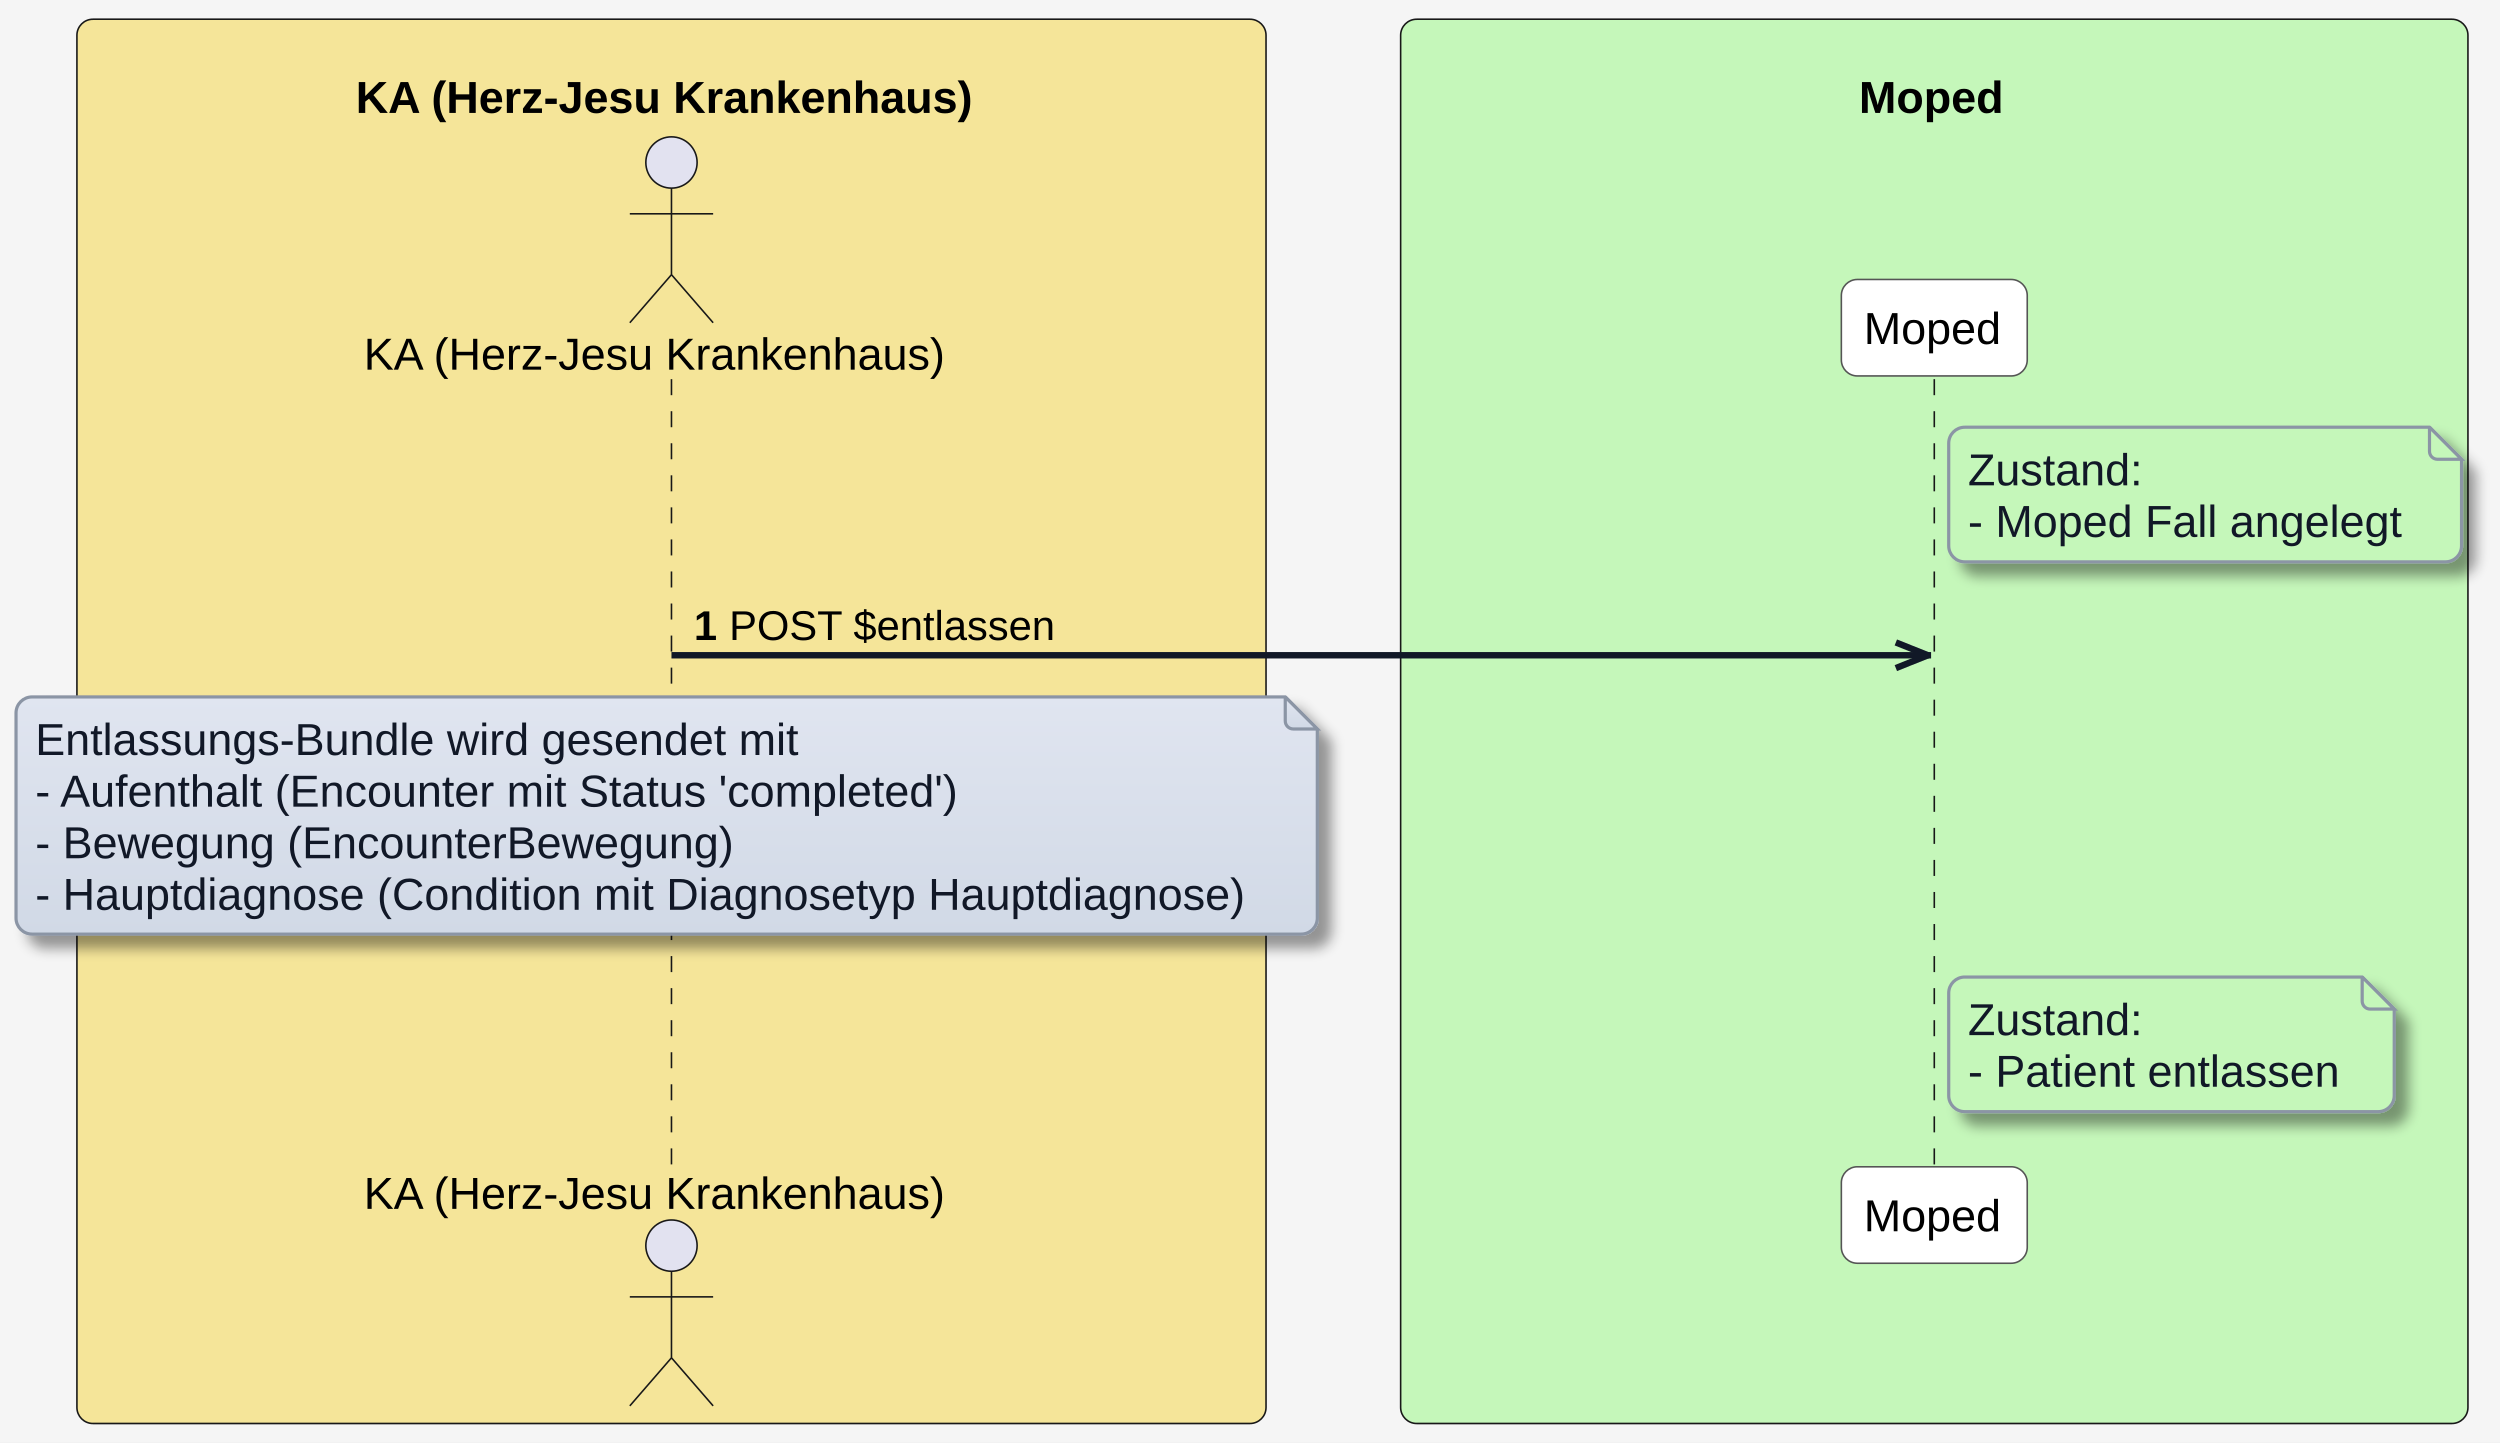
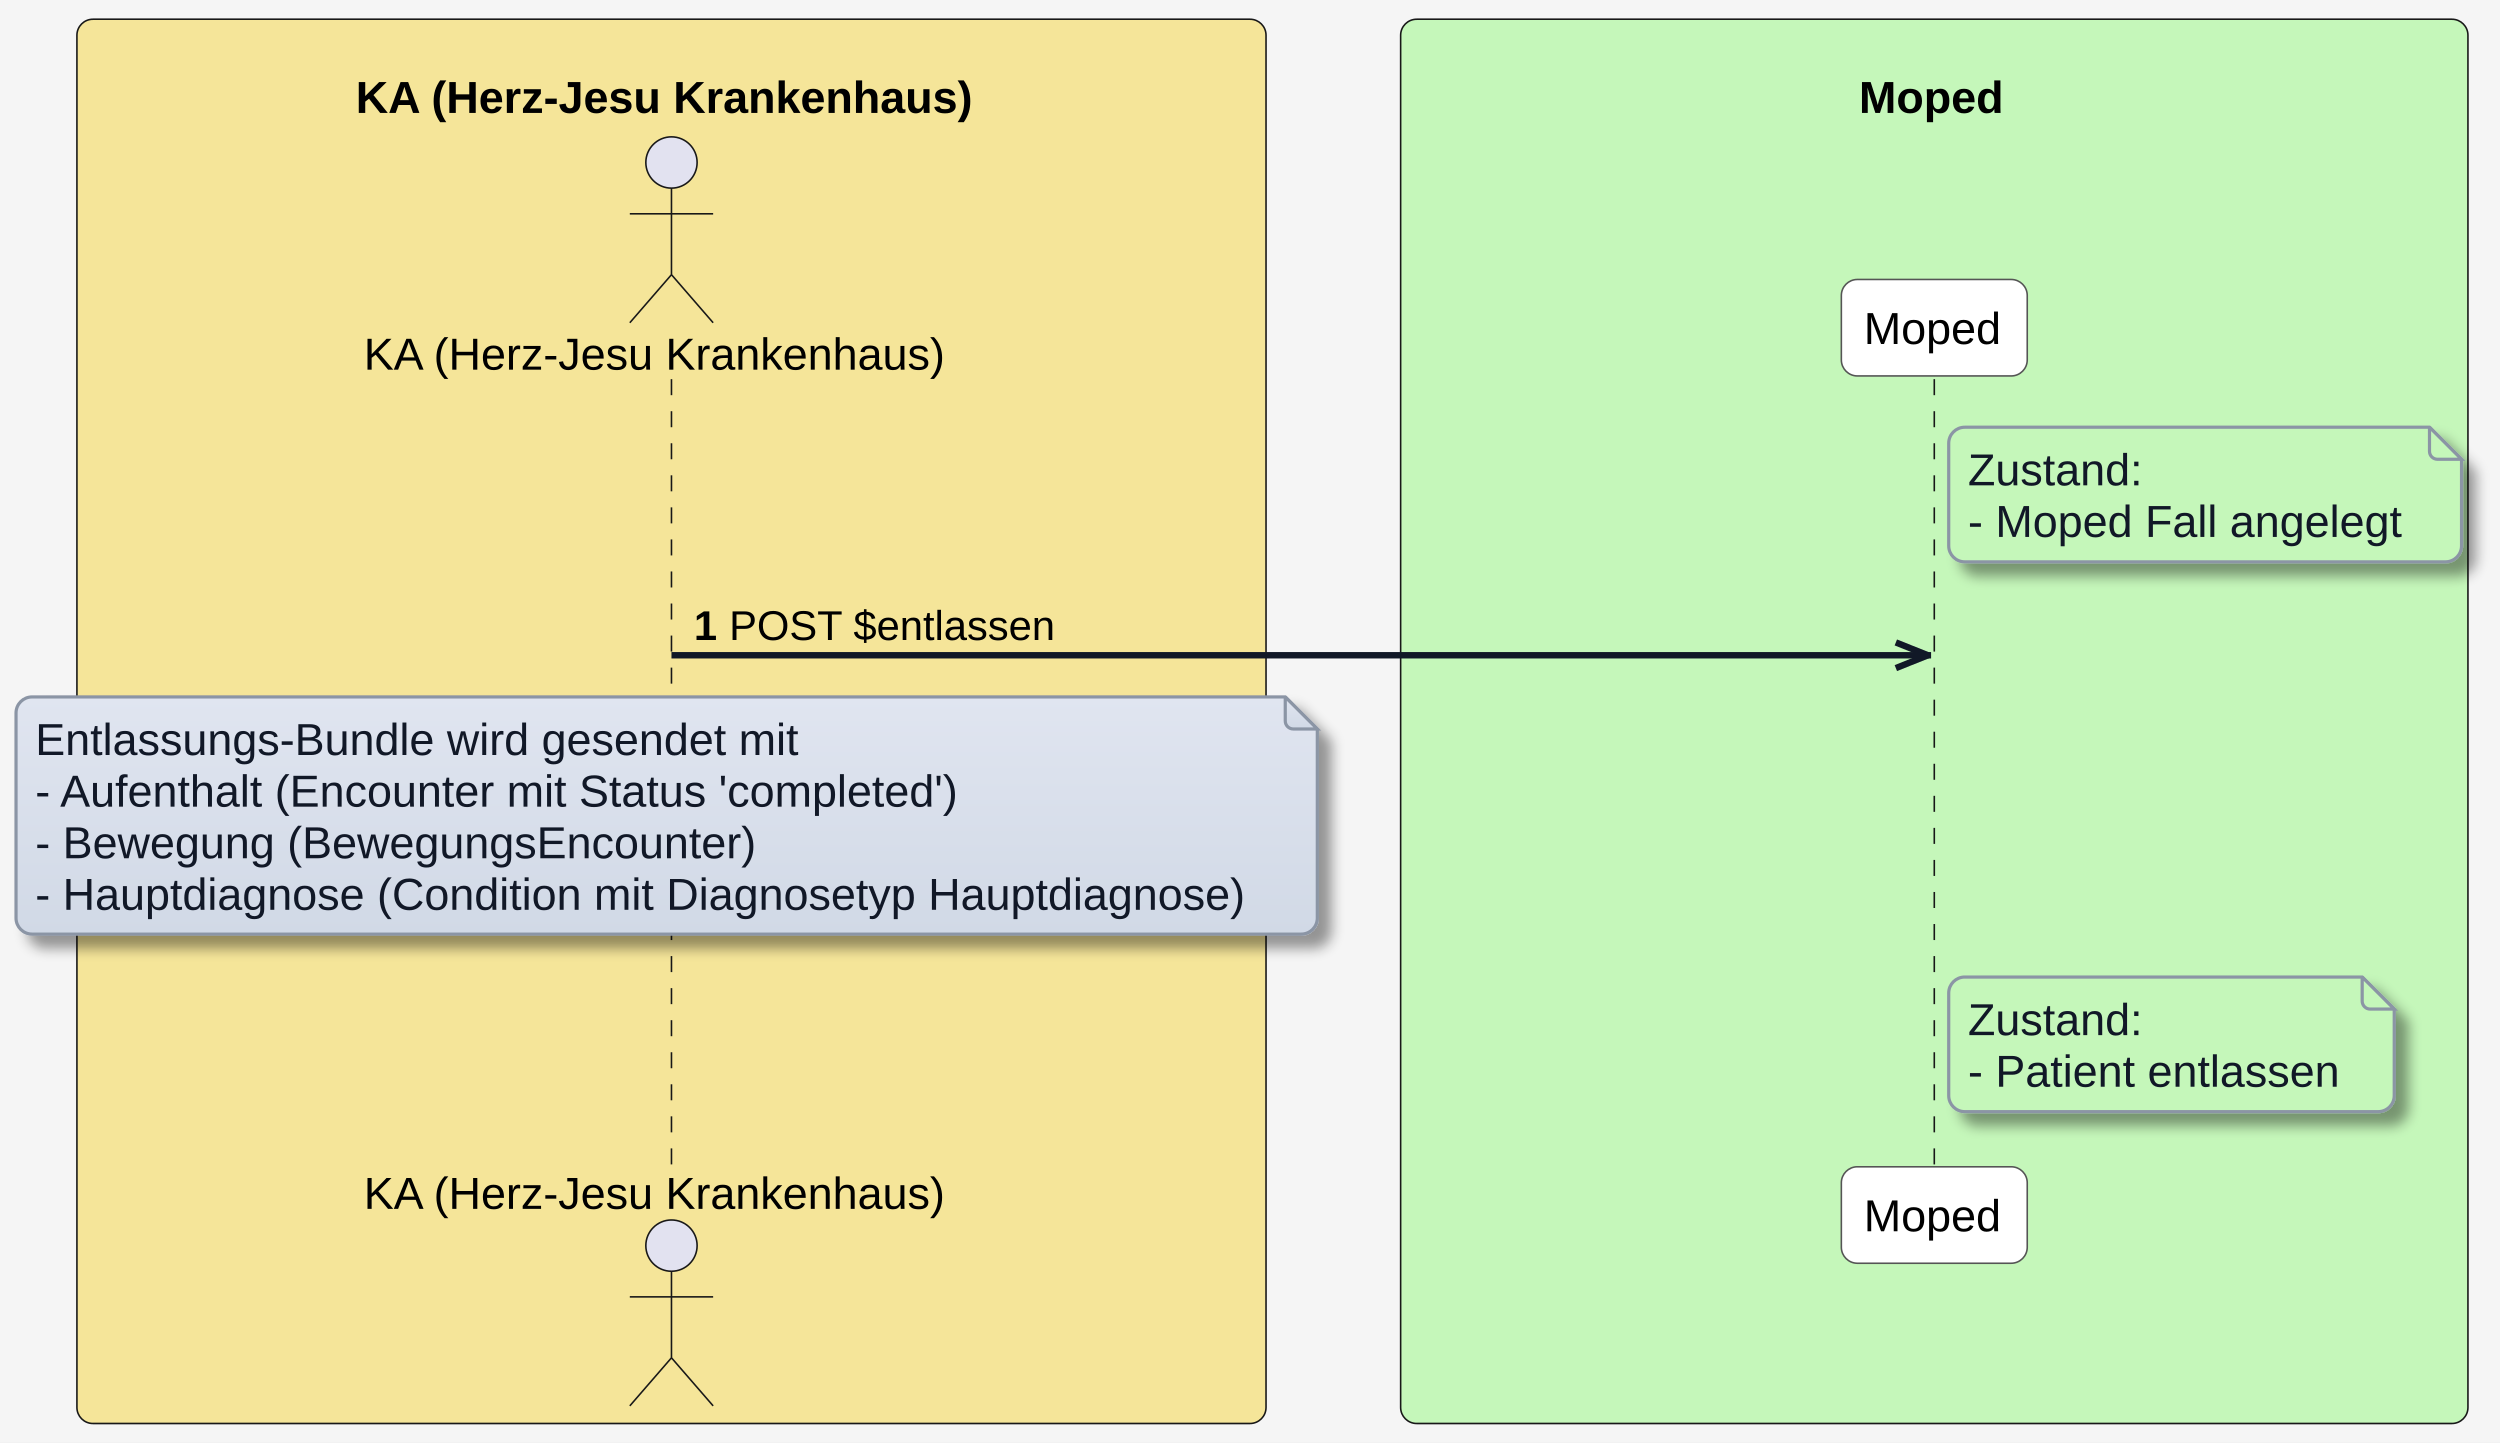
<svg xmlns="http://www.w3.org/2000/svg" contentStyleType="text/css" height="450px" preserveAspectRatio="none" style="width:780px;height:450px;background:#F5F5F5;" version="1.1" viewBox="0 0 780 450" width="780px" zoomAndPan="magnify">
  <defs>
    <filter height="300%" id="f10sqn9whcqs6q" width="300%" x="-1" y="-1">
      <feGaussianBlur result="blurOut" stdDeviation="2.0" />
      <feColorMatrix in="blurOut" result="blurOut2" type="matrix" values="0 0 0 0 0 0 0 0 0 0 0 0 0 0 0 0 0 0 .4 0" />
      <feOffset dx="4.0" dy="4.0" in="blurOut2" result="blurOut3" />
      <feBlend in="SourceGraphic" in2="blurOut3" mode="normal" />
    </filter>
    <linearGradient id="g10sqn9whcqs6q0" x1="50%" x2="50%" y1="0%" y2="100%">
      <stop offset="0%" stop-color="#E0E5F0" />
      <stop offset="100%" stop-color="#D1D9E6" />
    </linearGradient>
  </defs>
  <g>
    <rect fill="#F5F5F5" height="450" style="stroke:none;stroke-width:1.0;" width="780" x="0" y="0" />
    <rect fill="#F5E599" height="438.132" rx="5" ry="5" style="stroke:#181818;stroke-width:0.5;" width="371" x="24" y="6" />
    <text fill="#000000" font-family="Arial" font-size="14" font-weight="bold" lengthAdjust="spacing" textLength="4" x="27" y="19.132"> </text>
    <text fill="#000000" font-family="Arial" font-size="14" font-weight="bold" lengthAdjust="spacing" textLength="197" x="111" y="35.23">KA (Herz-Jesu Krankenhaus)</text>
    <rect fill="#C5F7BA" height="438.132" rx="5" ry="5" style="stroke:#181818;stroke-width:0.5;" width="333" x="437" y="6" />
    <text fill="#000000" font-family="Arial" font-size="14" font-weight="bold" lengthAdjust="spacing" textLength="4" x="440" y="19.132"> </text>
    <text fill="#000000" font-family="Arial" font-size="14" font-weight="bold" lengthAdjust="spacing" textLength="47" x="580" y="35.23">Moped</text>
    <line style="stroke:#181818;stroke-width:0.5;stroke-dasharray:5.0,5.0;" x1="209.5" x2="209.5" y1="118.296" y2="365.034" />
    <line style="stroke:#181818;stroke-width:0.5;stroke-dasharray:5.0,5.0;" x1="603.5" x2="603.5" y1="118.296" y2="365.034" />
    <text fill="#000000" font-family="Arial" font-size="14" lengthAdjust="spacing" textLength="186" x="113.5" y="115.329">KA (Herz-Jesu Krankenhaus)</text>
    <ellipse cx="209.5" cy="50.697" fill="#E2E2F0" rx="8" ry="8" style="stroke:#181818;stroke-width:0.5;" />
    <path d="M209.5,58.697 L209.5,85.697 M196.5,66.697 L222.5,66.697 M209.5,85.697 L196.5,100.697 M209.5,85.697 L222.5,100.697 " fill="none" style="stroke:#181818;stroke-width:0.5;" />
    <text fill="#000000" font-family="Arial" font-size="14" lengthAdjust="spacing" textLength="186" x="113.5" y="377.166">KA (Herz-Jesu Krankenhaus)</text>
    <ellipse cx="209.5" cy="388.632" fill="#E2E2F0" rx="8" ry="8" style="stroke:#181818;stroke-width:0.5;" />
    <path d="M209.5,396.632 L209.5,423.632 M196.5,404.632 L222.5,404.632 M209.5,423.632 L196.5,438.632 M209.5,423.632 L222.5,438.632 " fill="none" style="stroke:#181818;stroke-width:0.5;" />
    <rect fill="#FFFFFF" height="30.099" rx="5" ry="5" style="stroke:#555555;stroke-width:0.5;" width="58" x="574.5" y="87.197" />
    <text fill="#000000" font-family="Arial" font-size="14" lengthAdjust="spacing" textLength="44" x="581.5" y="107.329">Moped</text>
    <rect fill="#FFFFFF" height="30.099" rx="5" ry="5" style="stroke:#555555;stroke-width:0.5;" width="58" x="574.5" y="364.034" />
    <text fill="#000000" font-family="Arial" font-size="14" lengthAdjust="spacing" textLength="44" x="581.5" y="384.166">Moped</text>
    <path d="M608,138.296 L608,170.296 A5,5 0 0 0 613,175.296 L763,175.296 A5,5 0 0 0 768,170.296 L768,143.296 L758,133.296 L613,133.296 A5,5 0 0 0 608,138.296 " fill="#C5F7BA" filter="url(#f10sqn9whcqs6q)" style="stroke:#8B95A5;stroke-width:1.0;" />
    <path d="M758,133.296 L758,140.796 A2.5,2.5 0 0 0 760.5,143.296 L768,143.296 L758,133.296 " fill="#C5F7BA" style="stroke:#8B95A5;stroke-width:1.0;" />
    <text fill="#111827" font-family="Arial" font-size="14" lengthAdjust="spacing" textLength="56" x="614" y="151.428">Zustand:</text>
    <text fill="#111827" font-family="Arial" font-size="14" lengthAdjust="spacing" textLength="139" x="614" y="167.526">- Moped Fall angelegt</text>
    <line style="stroke:#111827;stroke-width:2.0;" x1="601.5" x2="591.5" y1="204.442" y2="200.442" />
    <line style="stroke:#111827;stroke-width:2.0;" x1="601.5" x2="591.5" y1="204.442" y2="208.442" />
    <line style="stroke:#111827;stroke-width:2.0;" x1="209.5" x2="602.5" y1="204.442" y2="204.442" />
    <text fill="#000000" font-family="Arial" font-size="13" font-weight="bold" lengthAdjust="spacing" textLength="7" x="216.5" y="199.687">1</text>
    <text fill="#000000" font-family="Arial" font-size="13" lengthAdjust="spacing" textLength="103" x="227.5" y="199.687">POST $entlassen</text>
    <path d="M5,222.442 L5,286.442 A5,5 0 0 0 10,291.442 L406,291.442 A5,5 0 0 0 411,286.442 L411,227.442 L401,217.442 L10,217.442 A5,5 0 0 0 5,222.442 " fill="url(#g10sqn9whcqs6q0)" filter="url(#f10sqn9whcqs6q)" style="stroke:#8B95A5;stroke-width:1.0;" />
    <path d="M401,217.442 L401,224.942 A2.5,2.5 0 0 0 403.5,227.442 L411,227.442 L401,217.442 " fill="url(#g10sqn9whcqs6q0)" style="stroke:#8B95A5;stroke-width:1.0;" />
    <text fill="#111827" font-family="Arial" font-size="14" lengthAdjust="spacing" textLength="242" x="11" y="235.574">Entlassungs-Bundle wird gesendet mit</text>
    <text fill="#111827" font-family="Arial" font-size="14" lengthAdjust="spacing" textLength="295" x="11" y="251.672">- Aufenthalt (Encounter mit Status 'completed')</text>
-     <text fill="#111827" font-family="Arial" font-size="14" lengthAdjust="spacing" textLength="209" x="11" y="267.771">- Bewegung (EncounterBewegung)</text>
+     <text fill="#111827" font-family="Arial" font-size="14" lengthAdjust="spacing" textLength="209" x="11" y="267.771">- Bewegung (BewegungsEncounter)</text>
    <text fill="#111827" font-family="Arial" font-size="14" lengthAdjust="spacing" textLength="385" x="11" y="283.87">- Hauptdiagnose (Condition mit Diagnosetyp Hauptdiagnose)</text>
    <path d="M608,309.836 L608,341.836 A5,5 0 0 0 613,346.836 L742,346.836 A5,5 0 0 0 747,341.836 L747,314.836 L737,304.836 L613,304.836 A5,5 0 0 0 608,309.836 " fill="#C5F7BA" filter="url(#f10sqn9whcqs6q)" style="stroke:#8B95A5;stroke-width:1.0;" />
    <path d="M737,304.836 L737,312.336 A2.5,2.5 0 0 0 739.5,314.836 L747,314.836 L737,304.836 " fill="#C5F7BA" style="stroke:#8B95A5;stroke-width:1.0;" />
    <text fill="#111827" font-family="Arial" font-size="14" lengthAdjust="spacing" textLength="56" x="614" y="322.968">Zustand:</text>
    <text fill="#111827" font-family="Arial" font-size="14" lengthAdjust="spacing" textLength="118" x="614" y="339.067">- Patient entlassen</text>
  </g>
</svg>
